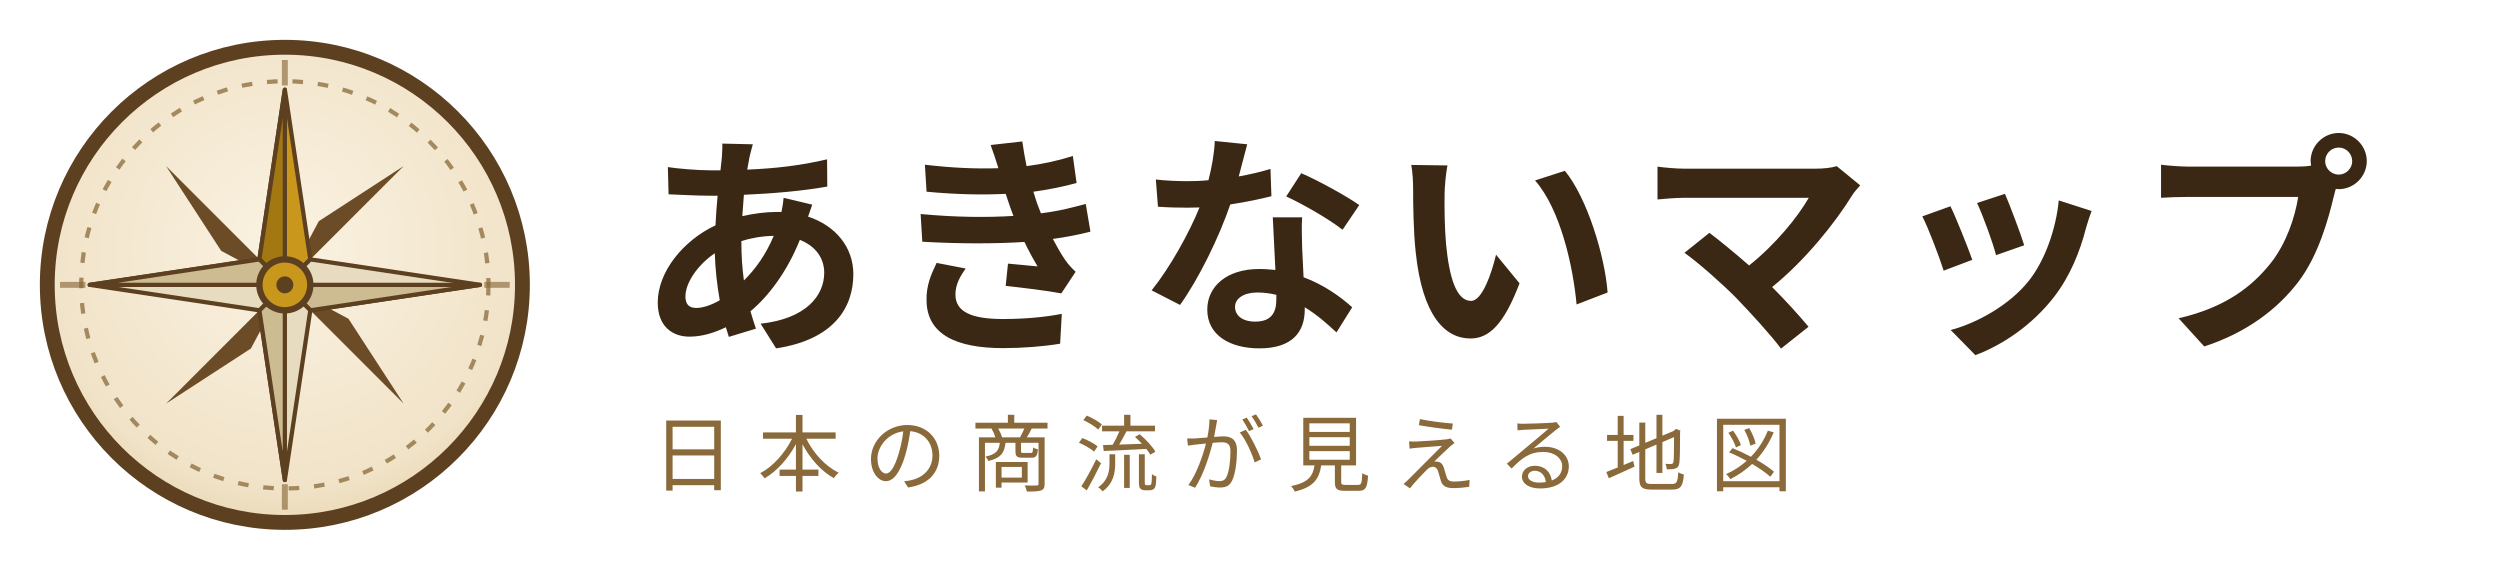
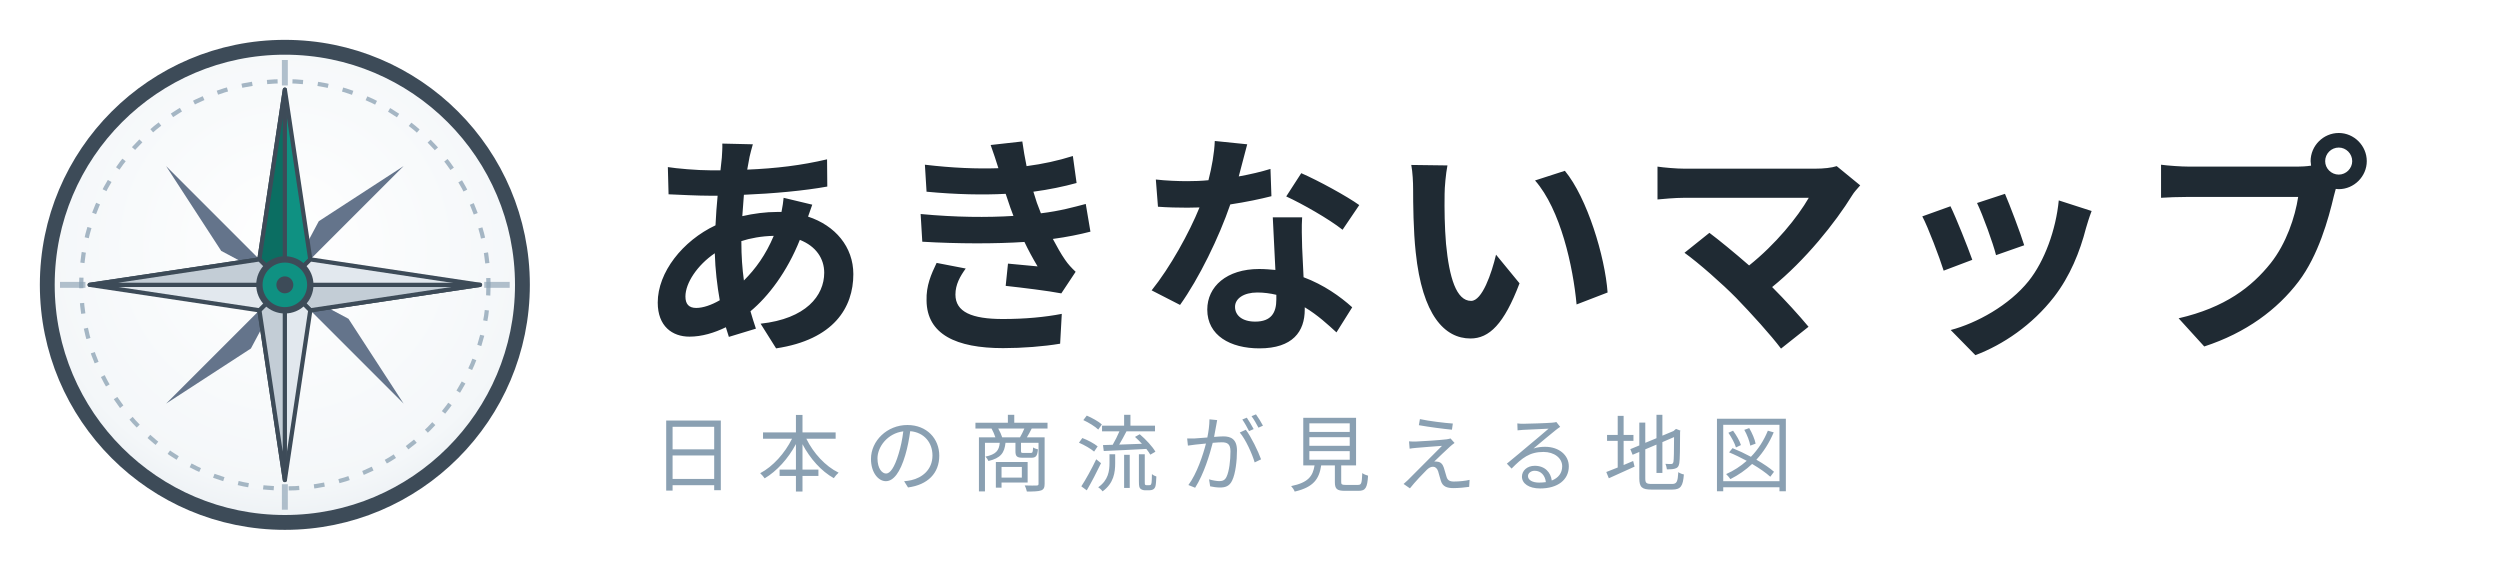
<svg xmlns="http://www.w3.org/2000/svg" viewBox="0 0 660 150" role="img" aria-label="あきないマップ — 日本の商流が見える地図">
  <defs>
    <radialGradient id="paper" cx="50%" cy="42%" r="65%">
-       <stop offset="0%" stop-color="#faf2e2" />
-       <stop offset="78%" stop-color="#f1e3c8" />
-       <stop offset="100%" stop-color="#e6d2ac" />
+       <stop offset="0%" stop-color="#ffffff" />
+       <stop offset="78%" stop-color="#f4f7f9" />
+       <stop offset="100%" stop-color="#e6ebf0" />
    </radialGradient>
  </defs>
  <g transform="translate(8,8) scale(1.12)">
-     <circle cx="60" cy="60" r="56" fill="url(#paper)" stroke="#5c4020" stroke-width="3.5" />
-     <circle cx="60" cy="60" r="48" fill="none" stroke="#8a6a3a" stroke-width="1" stroke-dasharray="2.5 3.5" opacity=".75" />
-     <g stroke="#8a6a3a" stroke-width="1.4" opacity=".65">
+     <circle cx="60" cy="60" r="56" fill="url(#paper)" stroke="#3d4b58" stroke-width="3.5" />
+     <circle cx="60" cy="60" r="48" fill="none" stroke="#8aa0b2" stroke-width="1" stroke-dasharray="2.5 3.5" opacity=".75" />
+     <g stroke="#8aa0b2" stroke-width="1.4" opacity=".65">
      <line x1="60" y1="7" x2="60" y2="13" />
      <line x1="60" y1="107" x2="60" y2="113" />
      <line x1="7" y1="60" x2="13" y2="60" />
      <line x1="107" y1="60" x2="113" y2="60" />
    </g>
-     <g fill="#6b4c26">
+     <g fill="#64748b">
      <polygon points="60,60 68,52 88,32 68,45" />
      <polygon points="60,60 68,68 88,88 75,68" />
      <polygon points="60,60 52,68 32,88 52,75" />
      <polygon points="60,60 52,52 32,32 45,52" />
    </g>
-     <g stroke="#5c4020" stroke-width="1" stroke-linejoin="round">
-       <polygon points="60,14 66,54 60,60 54,54" fill="#c9971c" />
-       <polygon points="60,14 60,60 54,54" fill="#a37812" />
-       <polygon points="106,60 66,66 60,60 66,54" fill="#e8dcc0" />
-       <polygon points="106,60 60,60 66,66" fill="#cdbb92" />
-       <polygon points="60,106 54,66 60,60 66,66" fill="#e8dcc0" />
-       <polygon points="60,106 60,60 54,66" fill="#cdbb92" />
-       <polygon points="14,60 54,54 60,60 54,66" fill="#e8dcc0" />
-       <polygon points="14,60 60,60 54,54" fill="#cdbb92" />
+     <g stroke="#3d4b58" stroke-width="1" stroke-linejoin="round">
+       <polygon points="60,14 66,54 60,60 54,54" fill="#0f9182" />
+       <polygon points="60,14 60,60 54,54" fill="#0b6e62" />
+       <polygon points="106,60 66,66 60,60 66,54" fill="#e2e8ee" />
+       <polygon points="106,60 60,60 66,66" fill="#c3cdd6" />
+       <polygon points="60,106 54,66 60,60 66,66" fill="#e2e8ee" />
+       <polygon points="60,106 60,60 54,66" fill="#c3cdd6" />
+       <polygon points="14,60 54,54 60,60 54,66" fill="#e2e8ee" />
+       <polygon points="14,60 60,60 54,54" fill="#c3cdd6" />
    </g>
-     <circle cx="60" cy="60" r="6" fill="#c9971c" stroke="#5c4020" stroke-width="1.5" />
-     <circle cx="60" cy="60" r="2" fill="#5c4020" />
+     <circle cx="60" cy="60" r="6" fill="#0f9182" stroke="#3d4b58" stroke-width="1.5" />
+     <circle cx="60" cy="60" r="2" fill="#3d4b58" />
  </g>
-   <text x="168" y="88" font-family="'Yu Mincho','Hiragino Mincho ProN',serif" font-size="62" font-weight="700" fill="#3a2814" letter-spacing="4">あきないマップ</text>
-   <text x="172" y="128" font-family="'Yu Gothic UI','Hiragino Sans',sans-serif" font-size="22" fill="#8a6a3a" letter-spacing="6">日本の商流が見える地図</text>
+   <text x="168" y="88" font-family="'Hiragino Kaku Gothic ProN','Yu Gothic UI',sans-serif" font-size="62" font-weight="700" fill="#1f2a33" letter-spacing="4">あきないマップ</text>
+   <text x="172" y="128" font-family="'Yu Gothic UI','Hiragino Sans',sans-serif" font-size="22" fill="#8aa0b2" letter-spacing="6">日本の商流が見える地図</text>
</svg>
